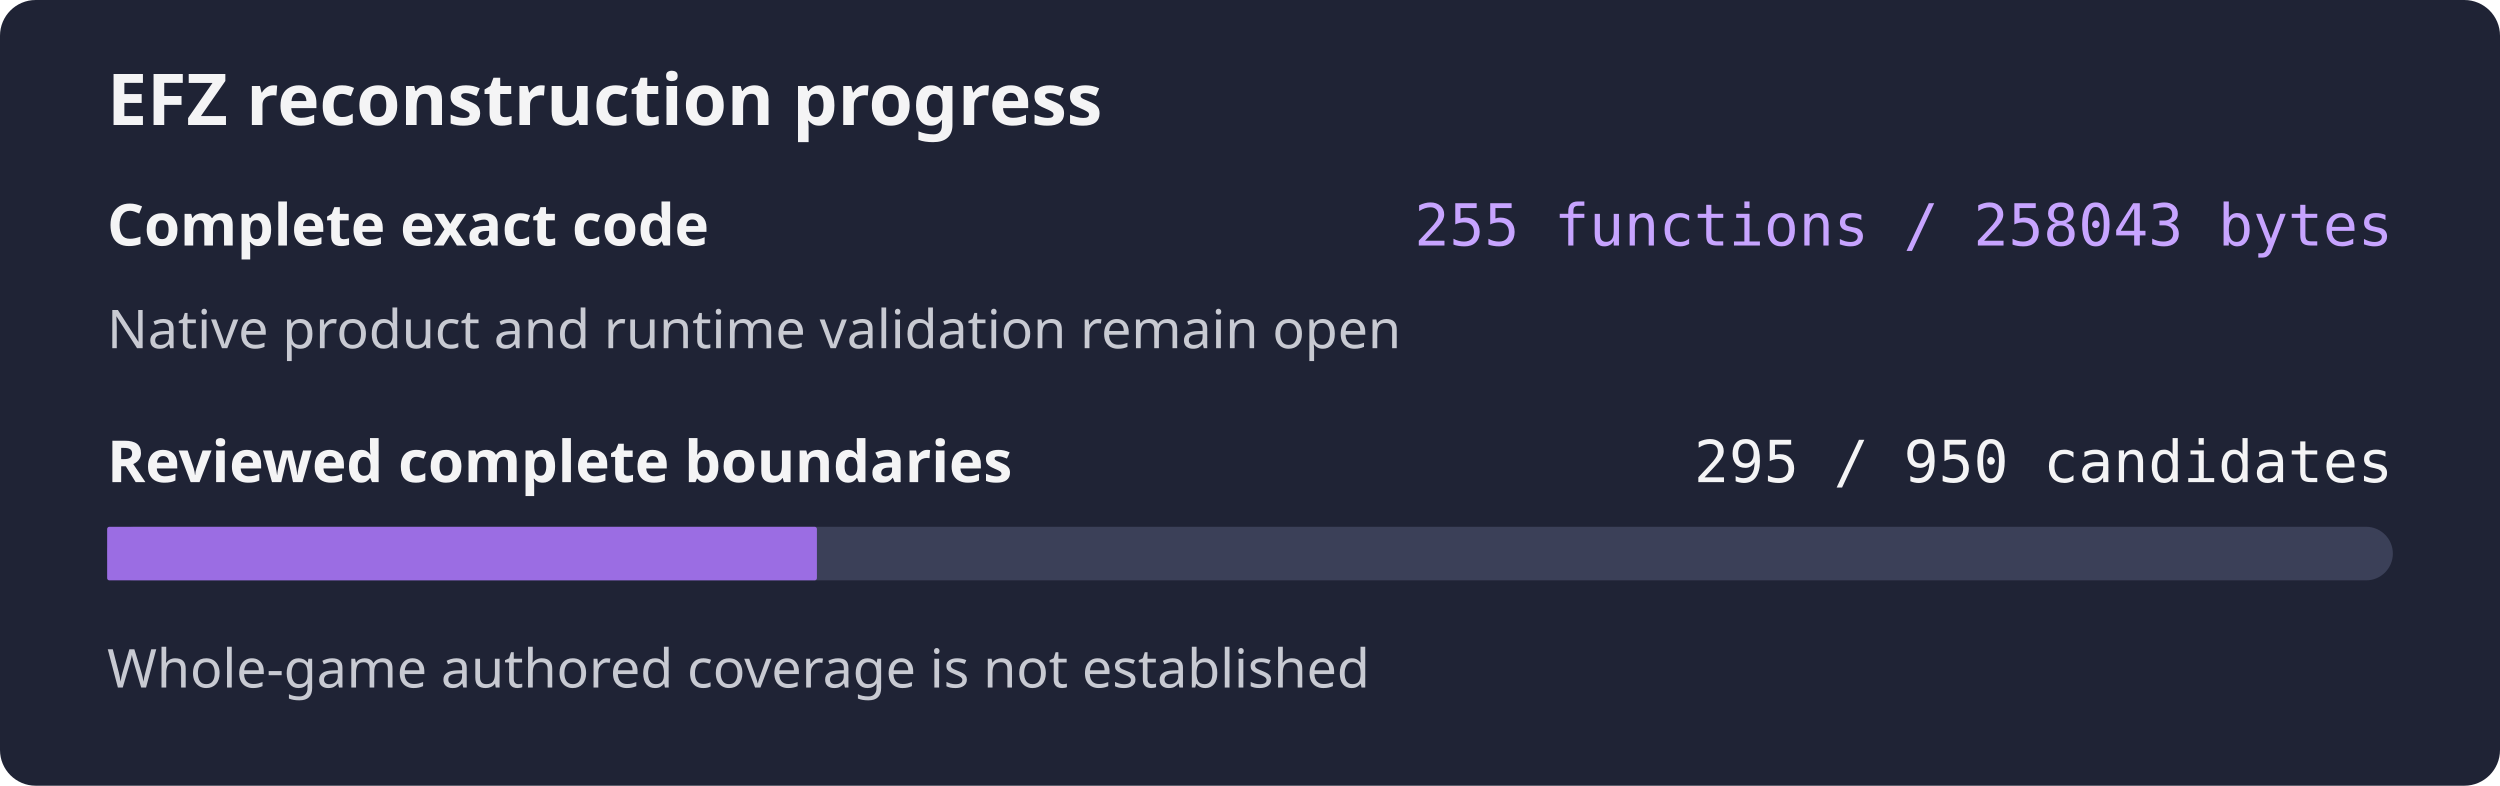
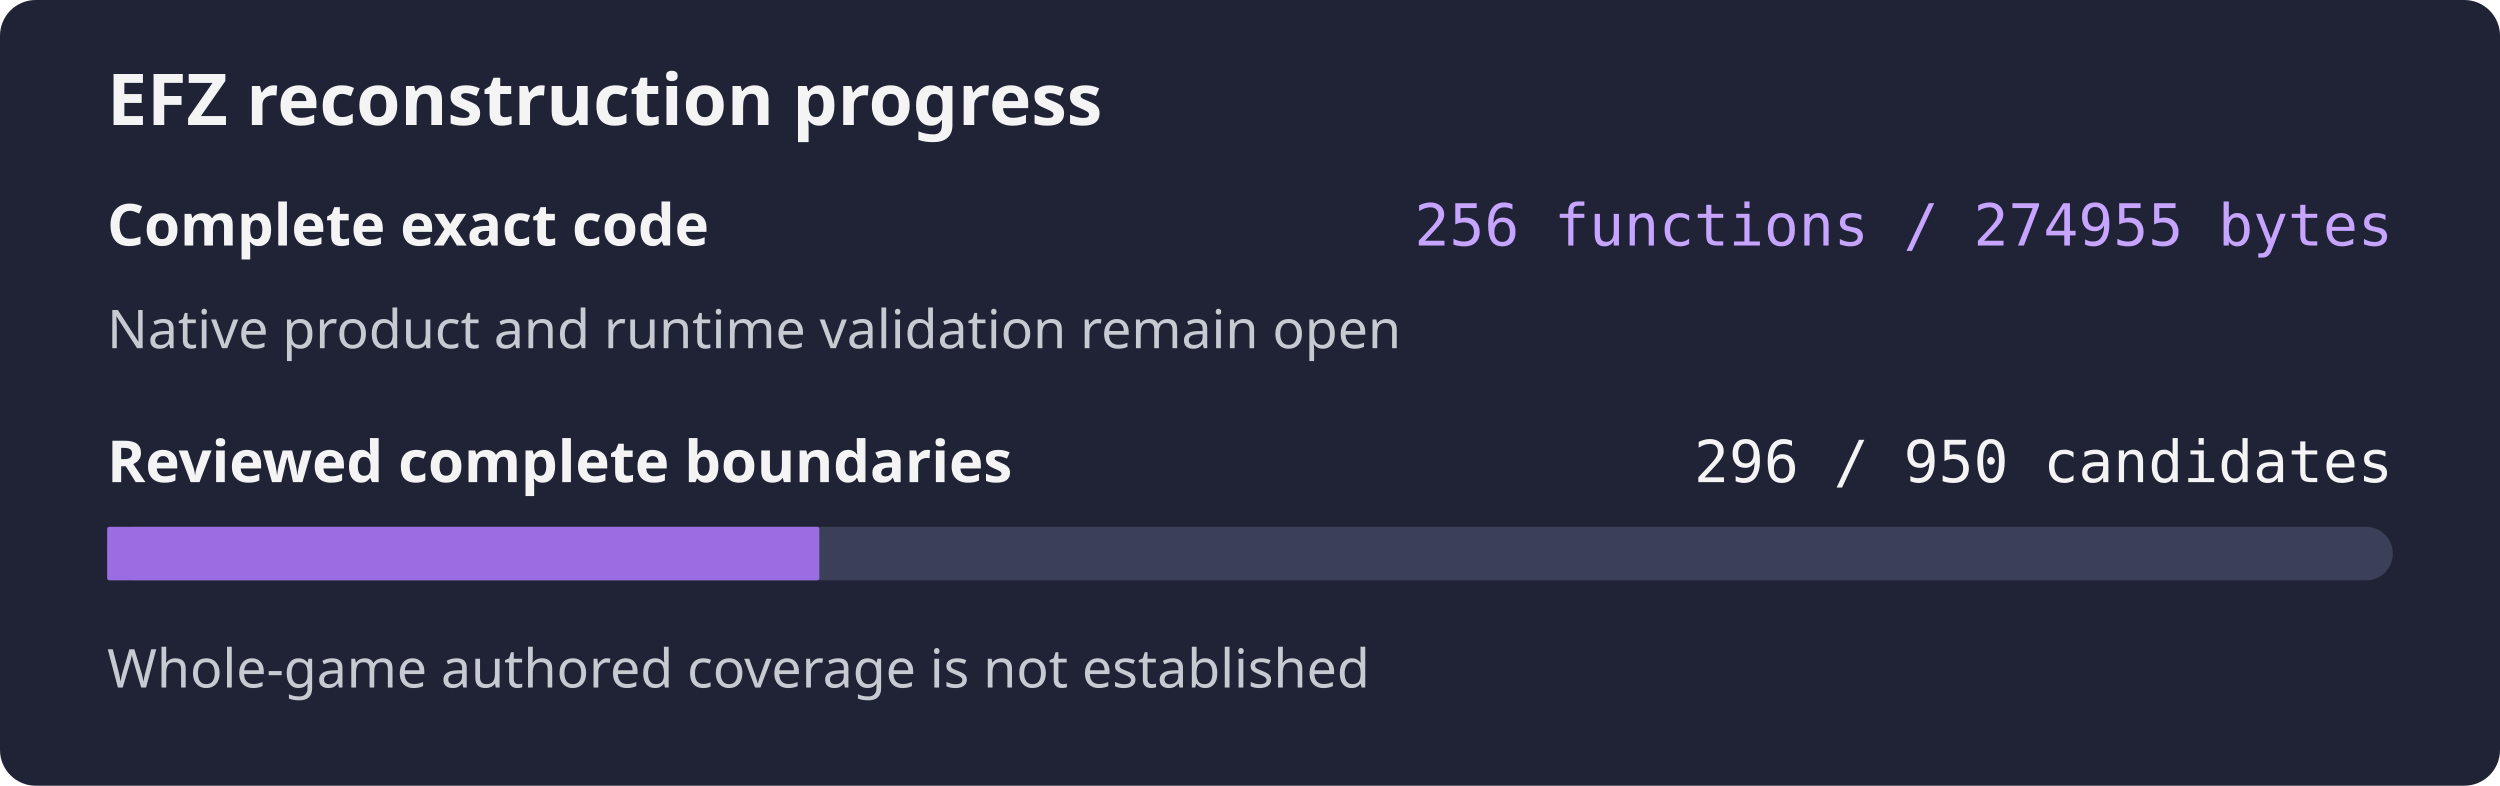
- <svg xmlns="http://www.w3.org/2000/svg" width="560" height="176" role="img" aria-label="EFZ reconstruction: 255 exact functions, 258043 exact bytes; 295 reviewed boundaries out of 950 candidates">
+ <svg xmlns="http://www.w3.org/2000/svg" width="560" height="176" role="img" aria-label="EFZ reconstruction: 256 exact functions, 274955 exact bytes; 296 reviewed boundaries out of 950 candidates">
  <rect width="560" height="176" rx="8" fill="#1f2335" />
  <text x="24" y="28" fill="#f4f4f5" font-family="sans-serif" font-size="16" font-weight="600">EFZ reconstruction progress</text>
  <text x="24" y="55" fill="#f4f4f5" font-family="sans-serif" font-size="13" font-weight="600">Complete exact code</text>
-   <text x="536" y="55" fill="#c7a4ff" text-anchor="end" font-family="monospace" font-size="13">255 functions / 258043 bytes</text>
+   <text x="536" y="55" fill="#c7a4ff" text-anchor="end" font-family="monospace" font-size="13">256 functions / 274955 bytes</text>
  <text x="24" y="78" fill="#c8cad2" font-family="sans-serif" font-size="12">Native product and runtime validation remain open</text>
  <text x="24" y="108" fill="#f4f4f5" font-family="sans-serif" font-size="13" font-weight="600">Reviewed complete boundaries</text>
-   <text x="536" y="108" fill="#f4f4f5" text-anchor="end" font-family="monospace" font-size="13">295 / 950 candidates</text>
+   <text x="536" y="108" fill="#f4f4f5" text-anchor="end" font-family="monospace" font-size="13">296 / 950 candidates</text>
  <rect x="24" y="118" width="512" height="12" rx="6" fill="#3b4058" />
-   <rect x="24" y="118" width="158.99" height="12" rx="0.5" fill="#9b6de3" />
+   <rect x="24" y="118" width="159.53" height="12" rx="0.5" fill="#9b6de3" />
  <text x="24" y="154" fill="#c8cad2" font-family="sans-serif" font-size="12">Whole-game authored coverage is not established</text>
</svg>
